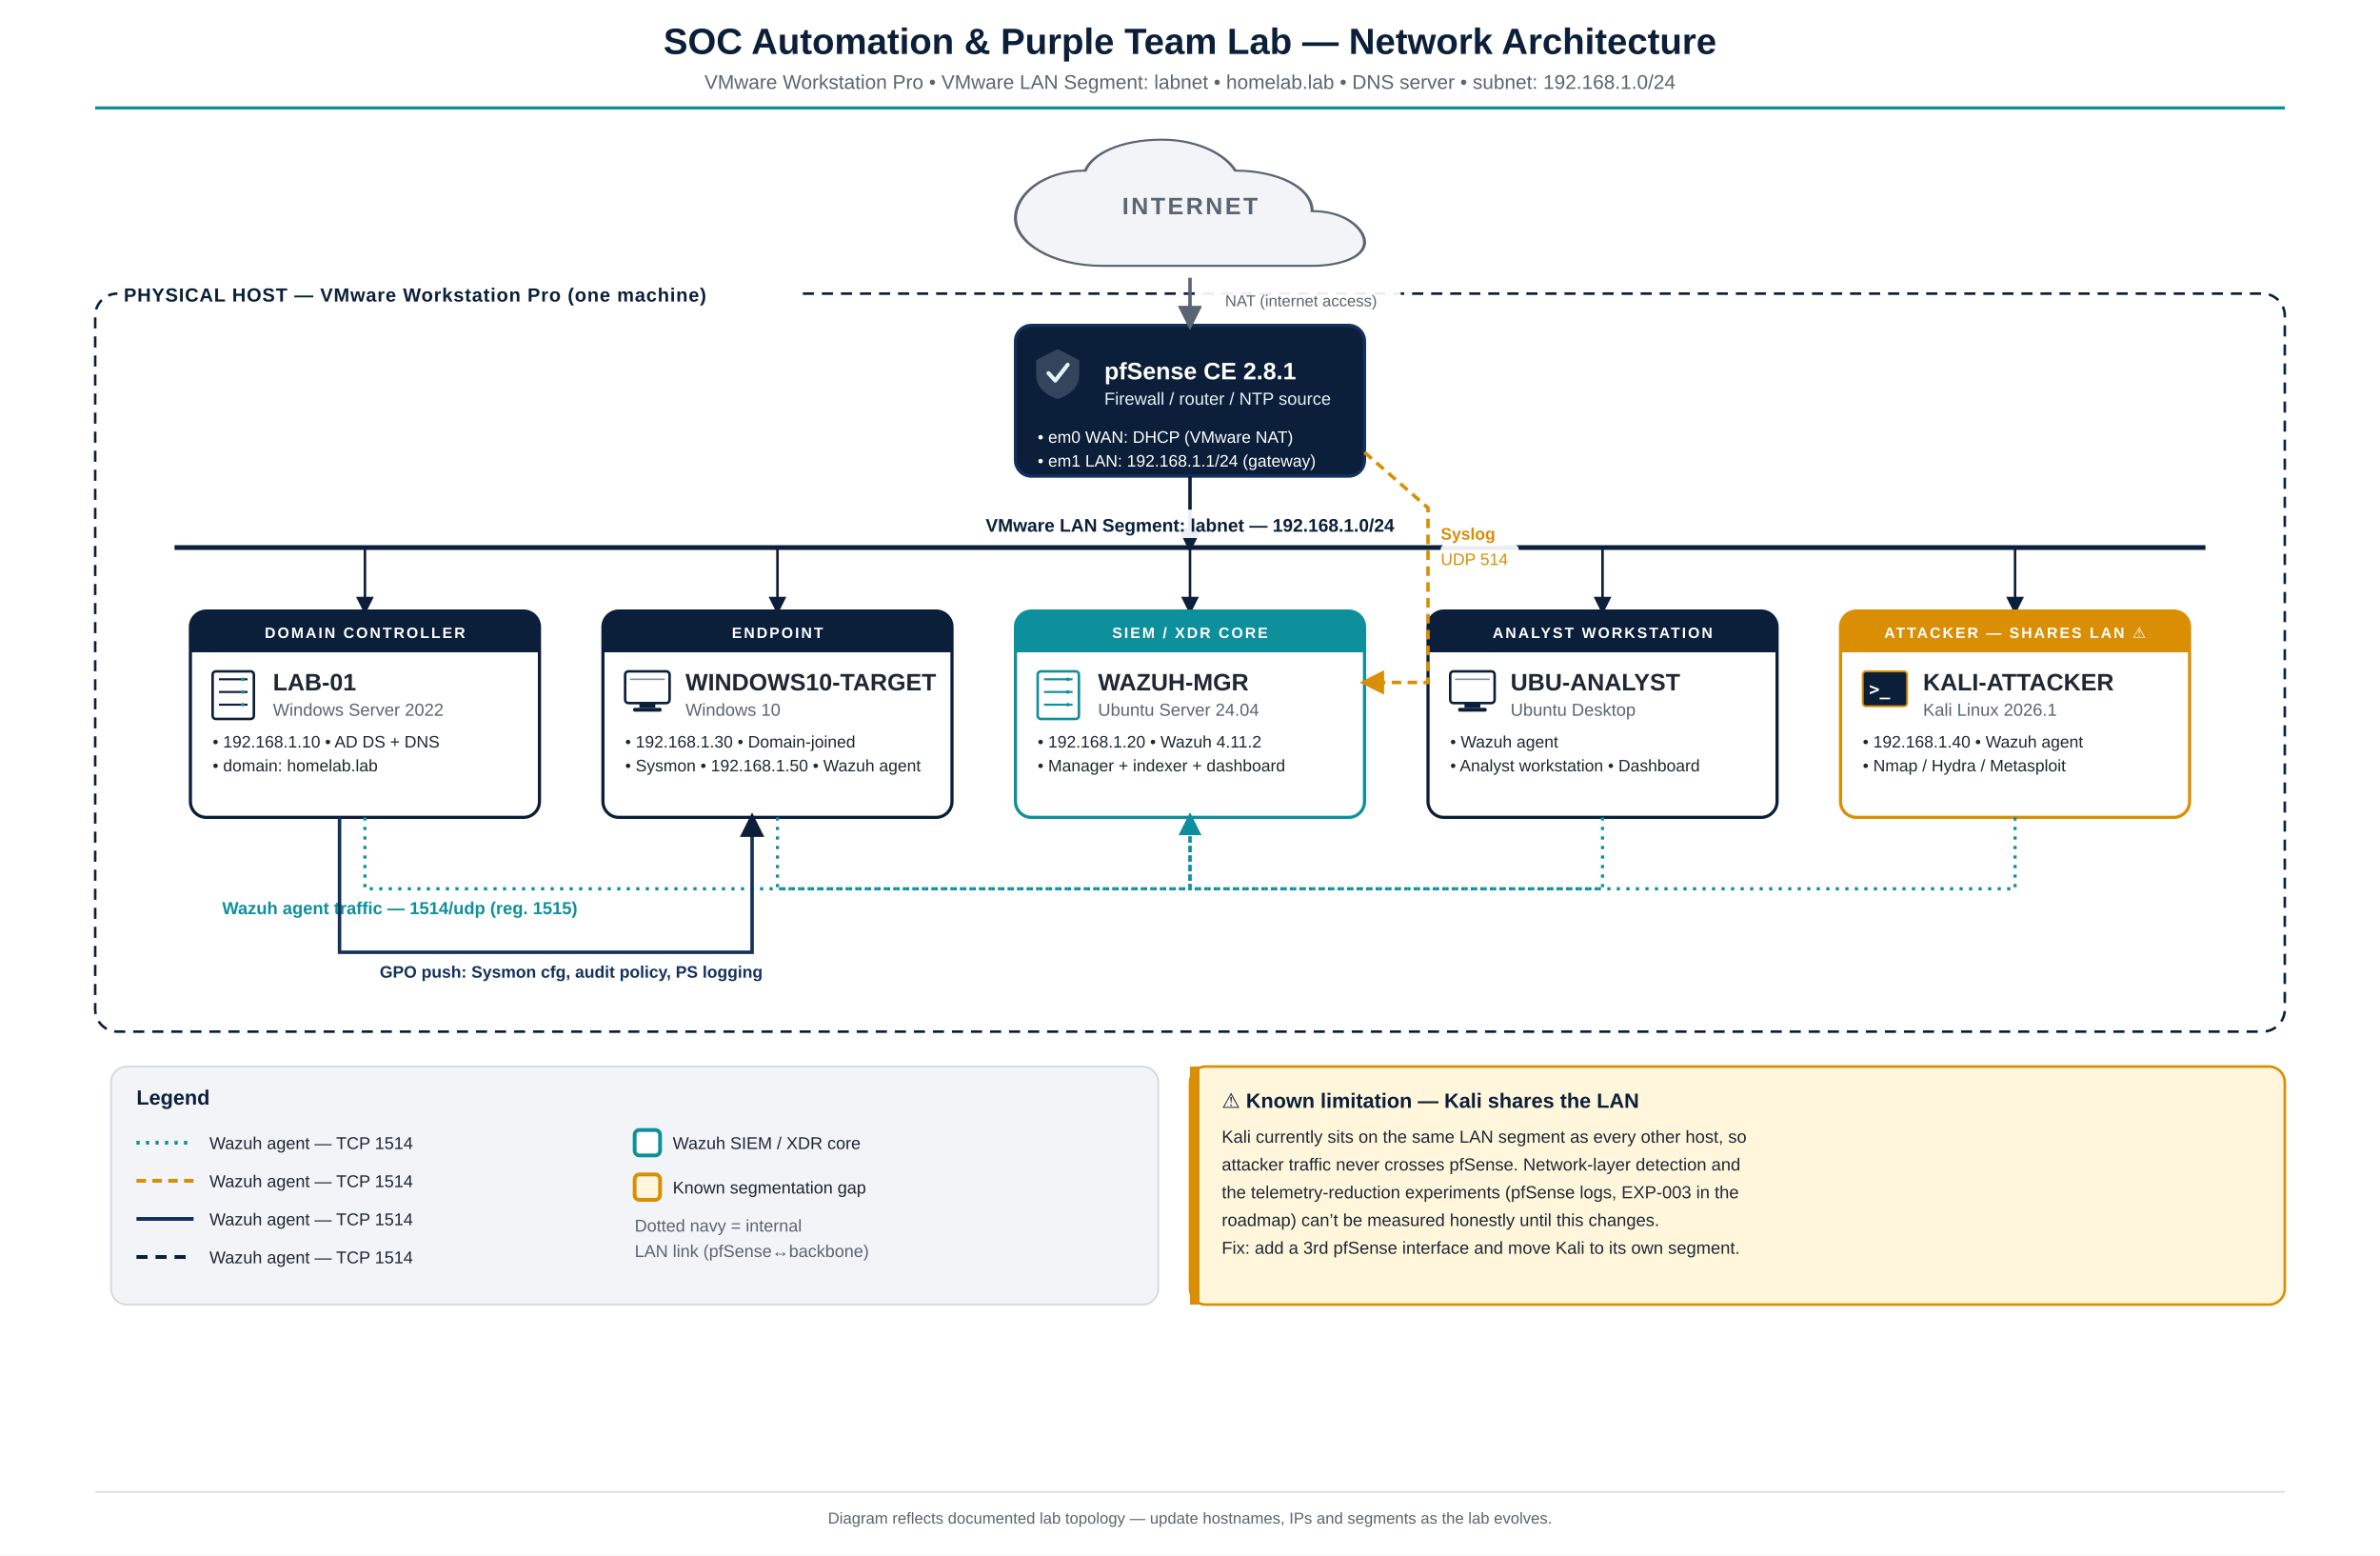
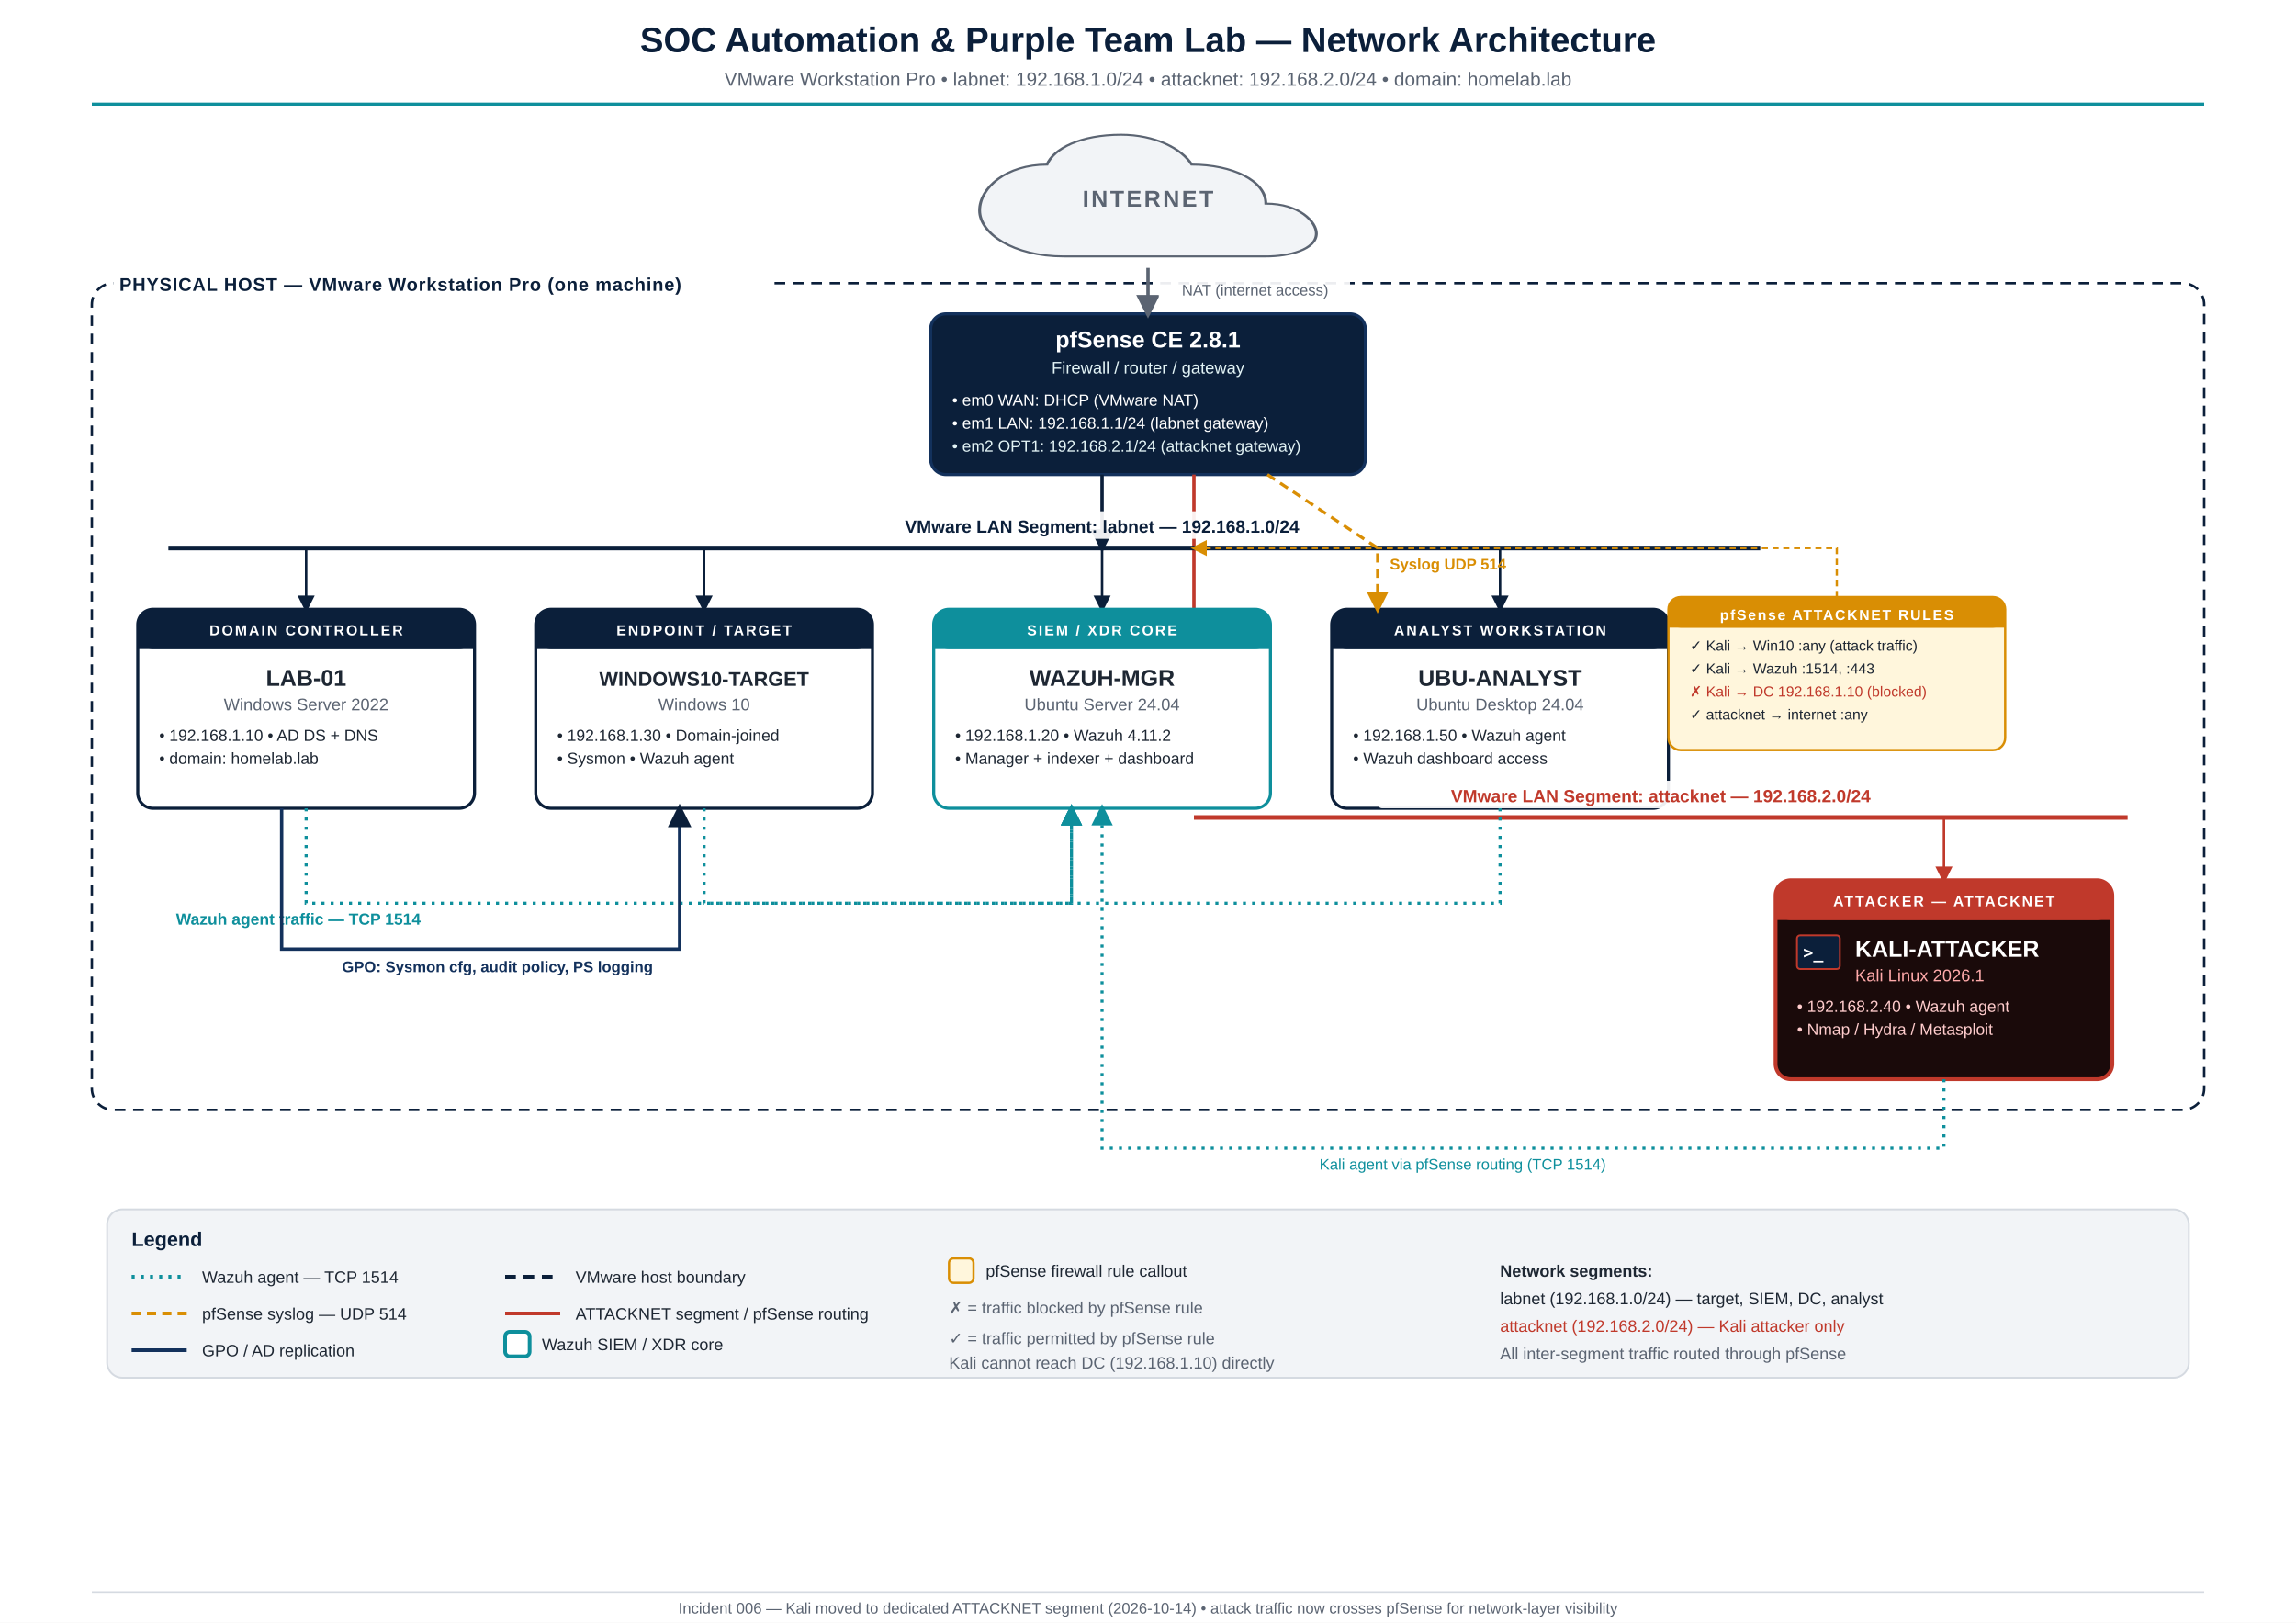
- <svg xmlns="http://www.w3.org/2000/svg" viewBox="0 0 1500 980" font-family="Arial,Helvetica,sans-serif">
-   <rect x="0" y="0" width="1500" height="980" fill="#FFFFFF" />
+ <svg xmlns="http://www.w3.org/2000/svg" viewBox="0 0 1500 1060" font-family="Arial,Helvetica,sans-serif">
+   <rect x="0" y="0" width="1500" height="1060" fill="#FFFFFF" />
  <defs>
    <marker id="m-arrow-navy" viewBox="0 0 10 10" refX="8" refY="5" markerWidth="7" markerHeight="7" orient="auto-start-reverse">
      <path d="M0,0 L10,5 L0,10 z" fill="#0B1F3A" />
    </marker>
    <marker id="m-arrow-teal" viewBox="0 0 10 10" refX="8" refY="5" markerWidth="7" markerHeight="7" orient="auto-start-reverse">
      <path d="M0,0 L10,5 L0,10 z" fill="#0E8F9C" />
+     </marker>
+     <marker id="m-arrow-red" viewBox="0 0 10 10" refX="8" refY="5" markerWidth="7" markerHeight="7" orient="auto-start-reverse">
+       <path d="M0,0 L10,5 L0,10 z" fill="#C0392B" />
    </marker>
    <marker id="m-arrow-amber" viewBox="0 0 10 10" refX="8" refY="5" markerWidth="7" markerHeight="7" orient="auto-start-reverse">
      <path d="M0,0 L10,5 L0,10 z" fill="#D98E04" />
    </marker>
    <marker id="m-arrow-grey" viewBox="0 0 10 10" refX="8" refY="5" markerWidth="7" markerHeight="7" orient="auto-start-reverse">
      <path d="M0,0 L10,5 L0,10 z" fill="#5B6472" />
    </marker>
  </defs>
-   <text x="750.0" y="34" font-size="23" font-weight="bold" fill="#0B1F3A" text-anchor="middle">SOC Automation &amp; Purple Team Lab — Network Architecture</text>
-   <text x="750.0" y="56" font-size="12.5" fill="#5B6472" text-anchor="middle">VMware Workstation Pro • VMware LAN Segment: labnet • homelab.lab • DNS server • subnet: 192.168.1.0/24</text>
+   <text x="750" y="34" font-size="23" font-weight="bold" fill="#0B1F3A" text-anchor="middle">SOC Automation &amp; Purple Team Lab — Network Architecture</text>
+   <text x="750" y="56" font-size="12.5" fill="#5B6472" text-anchor="middle">VMware Workstation Pro • labnet: 192.168.1.0/24 • attacknet: 192.168.2.0/24 • domain: homelab.lab</text>
  <line x1="60" y1="68" x2="1440" y2="68" stroke="#0E8F9C" stroke-width="2" />
-   <g transform="translate(640.0,85.0) scale(2.2,1.5)">
-     <path d="M25,55 C10,55 0,45 0,35 C0,25 8,15 20,15 C22,8 30,2 42,2 C52,2 60,8 63,15 C75,15 85,22 85,32 C95,32 100,40 100,45 C100,52 92,55 85,55 Z" fill="#F2F4F7" stroke="#5B6472" stroke-width="0.865" />
+   <g transform="translate(640,85) scale(2.2,1.5)">
+     <path d="M25,55 C10,55 0,45 0,35 C0,25 8,15 20,15 C22,8 30,2 42,2 C52,2 60,8 63,15 C75,15 85,22 85,32 C95,32 100,40 100,45 C100,52 92,55 85,55 Z" fill="#F2F4F7" stroke="#5B6472" stroke-width="0.86" />
  </g>
-   <text x="750" y="135" font-family="Arial,Helvetica,sans-serif" font-size="15" font-weight="bold" fill="#5B6472" text-anchor="middle" letter-spacing="1.5">INTERNET</text>
-   <rect x="60" y="185" width="1380" height="465" rx="14" fill="none" stroke="#0B1F3A" stroke-width="1.6" stroke-dasharray="7,5" />
+   <text x="750" y="135" font-size="15" font-weight="bold" fill="#5B6472" text-anchor="middle" letter-spacing="1.5">INTERNET</text>
+   <rect x="60" y="185" width="1380" height="540" rx="14" fill="none" stroke="#0B1F3A" stroke-width="1.6" stroke-dasharray="7,5" />
  <rect x="74" y="173" width="430" height="24" fill="#FFFFFF" />
  <text x="78" y="190" font-size="12" font-weight="bold" fill="#0B1F3A" letter-spacing="0.5">PHYSICAL HOST — VMware Workstation Pro (one machine)</text>
-   <rect x="640" y="205" width="220" height="95" rx="10" fill="#0B1F3A" stroke="#13315C" stroke-width="2" />
-   <g transform="translate(654,221)">
-     <path d="M12.6,0 L25.2,6.468 L25.2,15.288 C25.2,23.52 17.64,27.93 12.6,29.4 C7.56,27.93 0,23.52 0,15.288 L0,6.468 Z" fill="#E3F4F6" opacity="0.18" stroke="#E3F4F6" stroke-width="1.89" />
-     <path d="M6.804,14.112 L11.088,18.816 L18.9,8.82" fill="none" stroke="#E3F4F6" stroke-width="2.52" stroke-linecap="round" stroke-linejoin="round" />
-   </g>
-   <text x="696" y="239" font-size="15" font-weight="bold" fill="#FFFFFF">pfSense CE 2.8.1</text>
-   <text x="696" y="255" font-size="11" fill="#E3F4F6">Firewall / router / NTP source</text>
-   <text x="654" y="279" font-size="10.5" fill="#FFFFFF">• em0 WAN: DHCP (VMware NAT)</text>
-   <text x="654" y="294" font-size="10.5" fill="#FFFFFF">• em1 LAN: 192.168.1.1/24 (gateway)</text>
+   <rect x="608" y="205" width="284" height="105" rx="10" fill="#0B1F3A" stroke="#13315C" stroke-width="2" />
+   <text x="750" y="227" font-size="15" font-weight="bold" fill="#FFFFFF" text-anchor="middle">pfSense CE 2.8.1</text>
+   <text x="750" y="244" font-size="11" fill="#E3F4F6" text-anchor="middle">Firewall / router / gateway</text>
+   <text x="622" y="265" font-size="10.5" fill="#FFFFFF">• em0 WAN: DHCP (VMware NAT)</text>
+   <text x="622" y="280" font-size="10.5" fill="#FFFFFF">• em1 LAN: 192.168.1.1/24 (labnet gateway)</text>
+   <text x="622" y="295" font-size="10.5" fill="#E3F4F6">• em2 OPT1: 192.168.2.1/24 (attacknet gateway)</text>
  <path d="M750,175 L750,205" fill="none" stroke="#5B6472" stroke-width="2.2" marker-end="url(#m-arrow-grey)" />
-   <rect x="757.2" y="180.6" width="125.6" height="16.4" fill="#FFFFFF" opacity="0.92" rx="3" />
-   <text x="820" y="193" font-family="Arial,Helvetica,sans-serif" font-size="10" fill="#5B6472" text-anchor="middle">NAT (internet access)</text>
-   <path d="M750.0,300 L750.0,345" fill="none" stroke="#0B1F3A" stroke-width="2.2" marker-end="url(#m-arrow-navy)" />
-   <line x1="110" y1="345" x2="1390" y2="345" stroke="#0B1F3A" stroke-width="3" />
-   <rect x="626.86" y="321.1" width="246.28" height="17.9" fill="#FFFFFF" opacity="0.92" rx="3" />
-   <text x="750" y="335" font-family="Arial,Helvetica,sans-serif" font-size="11.5" font-weight="bold" fill="#0B1F3A" text-anchor="middle">VMware LAN Segment: labnet — 192.168.1.0/24</text>
-   <path d="M230,345 L230,385" fill="none" stroke="#0B1F3A" stroke-width="1.6" marker-end="url(#m-arrow-navy)" />
-   <path d="M490,345 L490,385" fill="none" stroke="#0B1F3A" stroke-width="1.6" marker-end="url(#m-arrow-navy)" />
-   <path d="M750,345 L750,385" fill="none" stroke="#0B1F3A" stroke-width="1.6" marker-end="url(#m-arrow-navy)" />
-   <path d="M1010,345 L1010,385" fill="none" stroke="#0B1F3A" stroke-width="1.6" marker-end="url(#m-arrow-navy)" />
-   <path d="M1270,345 L1270,385" fill="none" stroke="#0B1F3A" stroke-width="1.6" marker-end="url(#m-arrow-navy)" />
-   <g>
-     <rect x="120.0" y="385" width="220" height="130" rx="10" fill="#FFFFFF" stroke="#0B1F3A" stroke-width="2" />
-     <rect x="120.0" y="385" width="220" height="26" rx="10" fill="#0B1F3A" />
-     <rect x="120.0" y="398" width="220" height="13" fill="#0B1F3A" />
-     <text x="230.0" y="402" font-family="Arial,Helvetica,sans-serif" font-size="9.5" font-weight="bold" fill="#FFFFFF" text-anchor="middle" letter-spacing="1.2">DOMAIN CONTROLLER</text>
-     <g transform="translate(134.0,423)">
-       <rect x="0" y="0" width="26.0" height="30.0" rx="2.0" fill="#FFFFFF" stroke="#0B1F3A" stroke-width="1.6" />
-       <line x1="4.0" y1="5.0" x2="22.0" y2="5.0" stroke="#0B1F3A" stroke-width="1.3" />
-       <circle cx="19.0" cy="5.0" r="1.1" fill="#0E8F9C" />
-       <line x1="4.0" y1="13.0" x2="22.0" y2="13.0" stroke="#0B1F3A" stroke-width="1.3" />
-       <circle cx="19.0" cy="13.0" r="1.1" fill="#0E8F9C" />
-       <line x1="4.0" y1="21.0" x2="22.0" y2="21.0" stroke="#0B1F3A" stroke-width="1.3" />
-       <circle cx="19.0" cy="21.0" r="1.1" fill="#0E8F9C" />
-     </g>
-     <text x="172.0" y="435" font-family="Arial,Helvetica,sans-serif" font-size="15" font-weight="bold" fill="#1E2733">LAB-01</text>
-     <text x="172.0" y="451" font-family="Arial,Helvetica,sans-serif" font-size="11" fill="#5B6472">Windows Server 2022</text>
-     <text x="134.0" y="471" font-family="Arial,Helvetica,sans-serif" font-size="10.5" fill="#1E2733">• 192.168.1.10 • AD DS + DNS</text>
-     <text x="134.0" y="486" font-family="Arial,Helvetica,sans-serif" font-size="10.5" fill="#1E2733">• domain: homelab.lab</text>
-   </g>
-   <g>
-     <rect x="380.0" y="385" width="220" height="130" rx="10" fill="#FFFFFF" stroke="#0B1F3A" stroke-width="2" />
-     <rect x="380.0" y="385" width="220" height="26" rx="10" fill="#0B1F3A" />
-     <rect x="380.0" y="398" width="220" height="13" fill="#0B1F3A" />
-     <text x="490.0" y="402" font-family="Arial,Helvetica,sans-serif" font-size="9.5" font-weight="bold" fill="#FFFFFF" text-anchor="middle" letter-spacing="1.2">ENDPOINT</text>
-     <g transform="translate(394.0,423)">
-       <rect x="0" y="0" width="28.0" height="20.0" rx="2.0" fill="#FFFFFF" stroke="#0B1F3A" stroke-width="1.6" />
-       <line x1="3.0" y1="5.0" x2="25.0" y2="5.0" stroke="#0B1F3A" stroke-width="1.0" opacity="0.5" />
-       <rect x="9.0" y="20.0" width="10.0" height="3.0" fill="#0B1F3A" />
-       <rect x="5.0" y="23.0" width="18.0" height="2.4" rx="1.0" fill="#0B1F3A" />
-     </g>
-     <text x="432.0" y="435" font-family="Arial,Helvetica,sans-serif" font-size="15" font-weight="bold" fill="#1E2733">WINDOWS10-TARGET</text>
-     <text x="432.0" y="451" font-family="Arial,Helvetica,sans-serif" font-size="11" fill="#5B6472">Windows 10</text>
-     <text x="394.0" y="471" font-family="Arial,Helvetica,sans-serif" font-size="10.5" fill="#1E2733">• 192.168.1.30 • Domain-joined</text>
-     <text x="394.0" y="486" font-family="Arial,Helvetica,sans-serif" font-size="10.5" fill="#1E2733">• Sysmon • 192.168.1.50 • Wazuh agent</text>
-   </g>
-   <g>
-     <rect x="640.0" y="385" width="220" height="130" rx="10" fill="#FFFFFF" stroke="#0E8F9C" stroke-width="2" />
-     <rect x="640.0" y="385" width="220" height="26" rx="10" fill="#0E8F9C" />
-     <rect x="640.0" y="398" width="220" height="13" fill="#0E8F9C" />
-     <text x="750.0" y="402" font-family="Arial,Helvetica,sans-serif" font-size="9.5" font-weight="bold" fill="#FFFFFF" text-anchor="middle" letter-spacing="1.2">SIEM / XDR CORE</text>
-     <g transform="translate(654.0,423)">
-       <rect x="0" y="0" width="26.0" height="30.0" rx="2.0" fill="#FFFFFF" stroke="#0E8F9C" stroke-width="1.6" />
-       <line x1="4.0" y1="5.0" x2="22.0" y2="5.0" stroke="#0E8F9C" stroke-width="1.3" />
-       <circle cx="19.0" cy="5.0" r="1.1" fill="#0E8F9C" />
-       <line x1="4.0" y1="13.0" x2="22.0" y2="13.0" stroke="#0E8F9C" stroke-width="1.3" />
-       <circle cx="19.0" cy="13.0" r="1.1" fill="#0E8F9C" />
-       <line x1="4.0" y1="21.0" x2="22.0" y2="21.0" stroke="#0E8F9C" stroke-width="1.3" />
-       <circle cx="19.0" cy="21.0" r="1.1" fill="#0E8F9C" />
-     </g>
-     <text x="692.0" y="435" font-family="Arial,Helvetica,sans-serif" font-size="15" font-weight="bold" fill="#1E2733">WAZUH-MGR</text>
-     <text x="692.0" y="451" font-family="Arial,Helvetica,sans-serif" font-size="11" fill="#5B6472">Ubuntu Server 24.04</text>
-     <text x="654.0" y="471" font-family="Arial,Helvetica,sans-serif" font-size="10.5" fill="#1E2733">• 192.168.1.20 • Wazuh 4.11.2</text>
-     <text x="654.0" y="486" font-family="Arial,Helvetica,sans-serif" font-size="10.5" fill="#1E2733">• Manager + indexer + dashboard</text>
-   </g>
-   <g>
-     <rect x="900.0" y="385" width="220" height="130" rx="10" fill="#FFFFFF" stroke="#0B1F3A" stroke-width="2" />
-     <rect x="900.0" y="385" width="220" height="26" rx="10" fill="#0B1F3A" />
-     <rect x="900.0" y="398" width="220" height="13" fill="#0B1F3A" />
-     <text x="1010.0" y="402" font-family="Arial,Helvetica,sans-serif" font-size="9.5" font-weight="bold" fill="#FFFFFF" text-anchor="middle" letter-spacing="1.2">ANALYST WORKSTATION</text>
-     <g transform="translate(914.0,423)">
-       <rect x="0" y="0" width="28.0" height="20.0" rx="2.0" fill="#FFFFFF" stroke="#0B1F3A" stroke-width="1.6" />
-       <line x1="3.0" y1="5.0" x2="25.0" y2="5.0" stroke="#0B1F3A" stroke-width="1.0" opacity="0.5" />
-       <rect x="9.0" y="20.0" width="10.0" height="3.0" fill="#0B1F3A" />
-       <rect x="5.0" y="23.0" width="18.0" height="2.4" rx="1.0" fill="#0B1F3A" />
-     </g>
-     <text x="952.0" y="435" font-family="Arial,Helvetica,sans-serif" font-size="15" font-weight="bold" fill="#1E2733">UBU-ANALYST</text>
-     <text x="952.0" y="451" font-family="Arial,Helvetica,sans-serif" font-size="11" fill="#5B6472">Ubuntu Desktop</text>
-     <text x="914.0" y="471" font-family="Arial,Helvetica,sans-serif" font-size="10.5" fill="#1E2733">• Wazuh agent</text>
-     <text x="914.0" y="486" font-family="Arial,Helvetica,sans-serif" font-size="10.5" fill="#1E2733">• Analyst workstation • Dashboard</text>
-   </g>
-   <g>
-     <rect x="1160.0" y="385" width="220" height="130" rx="10" fill="#FFFFFF" stroke="#D98E04" stroke-width="2" />
-     <rect x="1160.0" y="385" width="220" height="26" rx="10" fill="#D98E04" />
-     <rect x="1160.0" y="398" width="220" height="13" fill="#D98E04" />
-     <text x="1270.0" y="402" font-family="Arial,Helvetica,sans-serif" font-size="9.5" font-weight="bold" fill="#FFFFFF" text-anchor="middle" letter-spacing="1.2">ATTACKER — SHARES LAN ⚠</text>
-     <g transform="translate(1174.0,423)">
-       <rect x="0" y="0" width="28.0" height="22.0" rx="2.0" fill="#0B1F3A" stroke="#D98E04" stroke-width="1.2" />
-       <text x="4.0" y="15.0" font-family="Consolas,Menlo,monospace" font-size="11.0" fill="#FFFFFF" font-weight="bold">&gt;_</text>
-     </g>
-     <text x="1212.0" y="435" font-family="Arial,Helvetica,sans-serif" font-size="15" font-weight="bold" fill="#1E2733">KALI-ATTACKER</text>
-     <text x="1212.0" y="451" font-family="Arial,Helvetica,sans-serif" font-size="11" fill="#5B6472">Kali Linux 2026.1</text>
-     <text x="1174.0" y="471" font-family="Arial,Helvetica,sans-serif" font-size="10.5" fill="#1E2733">• 192.168.1.40 • Wazuh agent</text>
-     <text x="1174.0" y="486" font-family="Arial,Helvetica,sans-serif" font-size="10.5" fill="#1E2733">• Nmap / Hydra / Metasploit</text>
-   </g>
-   <path d="M230,515 L230,560 L750,560 L750,515" fill="none" stroke="#0E8F9C" stroke-width="2" stroke-dasharray="2,4" marker-end="url(#m-arrow-teal)" />
-   <path d="M490,515 L490,560 L750,560 L750,515" fill="none" stroke="#0E8F9C" stroke-width="2" stroke-dasharray="2,4" marker-end="url(#m-arrow-teal)" />
-   <path d="M1010,515 L1010,560 L750,560 L750,515" fill="none" stroke="#0E8F9C" stroke-width="2" stroke-dasharray="2,4" marker-end="url(#m-arrow-teal)" />
-   <path d="M1270,515 L1270,560 L750,560 L750,515" fill="none" stroke="#0E8F9C" stroke-width="2" stroke-dasharray="2,4" marker-end="url(#m-arrow-teal)" />
-   <rect x="140" y="562.6" width="266.72" height="17.4" fill="#FFFFFF" opacity="0.92" rx="3" />
-   <text x="140" y="576" font-family="Arial,Helvetica,sans-serif" font-size="11" font-weight="bold" fill="#0E8F9C" text-anchor="start">Wazuh agent traffic — 1514/udp (reg. 1515)</text>
-   <path d="M214,515 L214,600 L474,600 L474,515" fill="none" stroke="#13315C" stroke-width="2.2" marker-end="url(#m-arrow-navy)" />
-   <rect x="220.76" y="603.1" width="278.48" height="16.9" fill="#FFFFFF" opacity="0.92" rx="3" />
-   <text x="360" y="616" font-family="Arial,Helvetica,sans-serif" font-size="10.5" font-weight="bold" fill="#13315C" text-anchor="middle">GPO push: Sysmon cfg, audit policy, PS logging</text>
-   <path d="M860,285 L900,320 L900,430 L860.0,430" fill="none" stroke="#D98E04" stroke-width="2.2" stroke-dasharray="6,4" marker-end="url(#m-arrow-amber)" />
-   <rect x="908" y="327.1" width="43.28" height="16.9" fill="#FFFFFF" opacity="0.92" rx="3" />
-   <text x="908" y="340" font-family="Arial,Helvetica,sans-serif" font-size="10.5" font-weight="bold" fill="#D98E04" text-anchor="start">Syslog</text>
-   <rect x="908" y="343.1" width="49.16" height="16.9" fill="#FFFFFF" opacity="0.92" rx="3" />
-   <text x="908" y="356" font-family="Arial,Helvetica,sans-serif" font-size="10.5" fill="#D98E04" text-anchor="start">UDP 514</text>
-   <rect x="70" y="672" width="660" height="150" rx="10" fill="#F2F4F7" stroke="#D5DAE1" stroke-width="1.2" />
-   <text x="86" y="696" font-size="13" font-weight="bold" fill="#0B1F3A">Legend</text>
-   <line x1="86" y1="720" x2="122" y2="720" stroke="#0E8F9C" stroke-width="2.4" stroke-dasharray="2,4" />
-   <text x="132" y="724" font-size="10.8" fill="#1E2733">Wazuh agent — TCP 1514</text>
-   <line x1="86" y1="744" x2="122" y2="744" stroke="#D98E04" stroke-width="2.4" stroke-dasharray="6,4" />
-   <text x="132" y="748" font-size="10.8" fill="#1E2733">Wazuh agent — TCP 1514</text>
-   <line x1="86" y1="768" x2="122" y2="768" stroke="#13315C" stroke-width="2.4" />
-   <text x="132" y="772" font-size="10.8" fill="#1E2733">Wazuh agent — TCP 1514</text>
-   <line x1="86" y1="792" x2="122" y2="792" stroke="#0B1F3A" stroke-width="2.4" stroke-dasharray="7,5" />
-   <text x="132" y="796" font-size="10.8" fill="#1E2733">Wazuh agent — TCP 1514</text>
-   <rect x="400" y="712" width="16" height="16" rx="3" fill="#FFFFFF" stroke="#0E8F9C" stroke-width="2.4" />
-   <text x="424" y="724" font-size="10.8" fill="#1E2733">Wazuh SIEM / XDR core</text>
-   <rect x="400" y="740" width="16" height="16" rx="3" fill="#FFF6DC" stroke="#D98E04" stroke-width="2.4" />
-   <text x="424" y="752" font-size="10.8" fill="#1E2733">Known segmentation gap</text>
-   <text x="400" y="776" font-size="10.8" fill="#5B6472">Dotted navy = internal</text>
-   <text x="400" y="792" font-size="10.8" fill="#5B6472">LAN link (pfSense↔backbone)</text>
-   <rect x="750" y="672" width="690" height="150" rx="10" fill="#FFF6DC" stroke="#D98E04" stroke-width="1.6" />
-   <rect x="750" y="672" width="6" height="150" fill="#D98E04" />
-   <text x="770" y="698" font-size="13" font-weight="bold" fill="#0B1F3A">⚠ Known limitation — Kali shares the LAN</text>
-   <text x="770" y="720" font-size="11" fill="#1E2733">Kali currently sits on the same LAN segment as every other host, so</text>
-   <text x="770" y="737.5" font-size="11" fill="#1E2733">attacker traffic never crosses pfSense. Network-layer detection and</text>
-   <text x="770" y="755.0" font-size="11" fill="#1E2733">the telemetry-reduction experiments (pfSense logs, EXP-003 in the</text>
-   <text x="770" y="772.5" font-size="11" fill="#1E2733">roadmap) can’t be measured honestly until this changes.</text>
-   <text x="770" y="790.0" font-size="11" fill="#1E2733">Fix: add a 3rd pfSense interface and move Kali to its own segment.</text>
-   <line x1="60" y1="940" x2="1440" y2="940" stroke="#D5DAE1" stroke-width="1" />
-   <text x="750.0" y="960" font-size="10" fill="#5B6472" text-anchor="middle">Diagram reflects documented lab topology — update hostnames, IPs and segments as the lab evolves.</text>
+   <rect x="757" y="180" width="125" height="16" fill="#FFFFFF" opacity="0.92" rx="3" />
+   <text x="820" y="193" font-size="10" fill="#5B6472" text-anchor="middle">NAT (internet access)</text>
+   <path d="M720,310 L720,358" fill="none" stroke="#0B1F3A" stroke-width="2.2" marker-end="url(#m-arrow-navy)" />
+   <path d="M780,310 L780,520" fill="none" stroke="#C0392B" stroke-width="2.2" marker-end="url(#m-arrow-red)" />
+   <line x1="110" y1="358" x2="1150" y2="358" stroke="#0B1F3A" stroke-width="3" />
+   <rect x="560" y="334" width="320" height="18" fill="#FFFFFF" opacity="0.92" rx="3" />
+   <text x="720" y="348" font-size="11.5" font-weight="bold" fill="#0B1F3A" text-anchor="middle">VMware LAN Segment: labnet — 192.168.1.0/24</text>
+   <path d="M200,358 L200,398" fill="none" stroke="#0B1F3A" stroke-width="1.6" marker-end="url(#m-arrow-navy)" />
+   <path d="M460,358 L460,398" fill="none" stroke="#0B1F3A" stroke-width="1.6" marker-end="url(#m-arrow-navy)" />
+   <path d="M720,358 L720,398" fill="none" stroke="#0B1F3A" stroke-width="1.6" marker-end="url(#m-arrow-navy)" />
+   <path d="M980,358 L980,398" fill="none" stroke="#0B1F3A" stroke-width="1.6" marker-end="url(#m-arrow-navy)" />
+   <rect x="90" y="398" width="220" height="130" rx="10" fill="#FFFFFF" stroke="#0B1F3A" stroke-width="2" />
+   <rect x="90" y="398" width="220" height="26" rx="10" fill="#0B1F3A" />
+   <rect x="90" y="411" width="220" height="13" fill="#0B1F3A" />
+   <text x="200" y="415" font-size="9.5" font-weight="bold" fill="#FFFFFF" text-anchor="middle" letter-spacing="1.2">DOMAIN CONTROLLER</text>
+   <text x="200" y="448" font-size="15" font-weight="bold" fill="#1E2733" text-anchor="middle">LAB-01</text>
+   <text x="200" y="464" font-size="11" fill="#5B6472" text-anchor="middle">Windows Server 2022</text>
+   <text x="104" y="484" font-size="10.5" fill="#1E2733">• 192.168.1.10 • AD DS + DNS</text>
+   <text x="104" y="499" font-size="10.5" fill="#1E2733">• domain: homelab.lab</text>
+   <rect x="350" y="398" width="220" height="130" rx="10" fill="#FFFFFF" stroke="#0B1F3A" stroke-width="2" />
+   <rect x="350" y="398" width="220" height="26" rx="10" fill="#0B1F3A" />
+   <rect x="350" y="411" width="220" height="13" fill="#0B1F3A" />
+   <text x="460" y="415" font-size="9.5" font-weight="bold" fill="#FFFFFF" text-anchor="middle" letter-spacing="1.2">ENDPOINT / TARGET</text>
+   <text x="460" y="448" font-size="13" font-weight="bold" fill="#1E2733" text-anchor="middle">WINDOWS10-TARGET</text>
+   <text x="460" y="464" font-size="11" fill="#5B6472" text-anchor="middle">Windows 10</text>
+   <text x="364" y="484" font-size="10.5" fill="#1E2733">• 192.168.1.30 • Domain-joined</text>
+   <text x="364" y="499" font-size="10.5" fill="#1E2733">• Sysmon • Wazuh agent</text>
+   <rect x="610" y="398" width="220" height="130" rx="10" fill="#FFFFFF" stroke="#0E8F9C" stroke-width="2" />
+   <rect x="610" y="398" width="220" height="26" rx="10" fill="#0E8F9C" />
+   <rect x="610" y="411" width="220" height="13" fill="#0E8F9C" />
+   <text x="720" y="415" font-size="9.5" font-weight="bold" fill="#FFFFFF" text-anchor="middle" letter-spacing="1.2">SIEM / XDR CORE</text>
+   <text x="720" y="448" font-size="15" font-weight="bold" fill="#1E2733" text-anchor="middle">WAZUH-MGR</text>
+   <text x="720" y="464" font-size="11" fill="#5B6472" text-anchor="middle">Ubuntu Server 24.04</text>
+   <text x="624" y="484" font-size="10.5" fill="#1E2733">• 192.168.1.20 • Wazuh 4.11.2</text>
+   <text x="624" y="499" font-size="10.5" fill="#1E2733">• Manager + indexer + dashboard</text>
+   <rect x="870" y="398" width="220" height="130" rx="10" fill="#FFFFFF" stroke="#0B1F3A" stroke-width="2" />
+   <rect x="870" y="398" width="220" height="26" rx="10" fill="#0B1F3A" />
+   <rect x="870" y="411" width="220" height="13" fill="#0B1F3A" />
+   <text x="980" y="415" font-size="9.5" font-weight="bold" fill="#FFFFFF" text-anchor="middle" letter-spacing="1.2">ANALYST WORKSTATION</text>
+   <text x="980" y="448" font-size="15" font-weight="bold" fill="#1E2733" text-anchor="middle">UBU-ANALYST</text>
+   <text x="980" y="464" font-size="11" fill="#5B6472" text-anchor="middle">Ubuntu Desktop 24.04</text>
+   <text x="884" y="484" font-size="10.5" fill="#1E2733">• 192.168.1.50 • Wazuh agent</text>
+   <text x="884" y="499" font-size="10.5" fill="#1E2733">• Wazuh dashboard access</text>
+   <line x1="780" y1="534" x2="1390" y2="534" stroke="#C0392B" stroke-width="3" />
+   <rect x="900" y="510" width="360" height="18" fill="#FFFFFF" opacity="0.92" rx="3" />
+   <text x="1085" y="524" font-size="11.5" font-weight="bold" fill="#C0392B" text-anchor="middle">VMware LAN Segment: attacknet — 192.168.2.0/24</text>
+   <path d="M1270,534 L1270,575" fill="none" stroke="#C0392B" stroke-width="1.6" marker-end="url(#m-arrow-red)" />
+   <rect x="1160" y="575" width="220" height="130" rx="10" fill="#1A0A0A" stroke="#C0392B" stroke-width="2.5" />
+   <rect x="1160" y="575" width="220" height="26" rx="10" fill="#C0392B" />
+   <rect x="1160" y="588" width="220" height="13" fill="#C0392B" />
+   <text x="1270" y="592" font-size="9.5" font-weight="bold" fill="#FFFFFF" text-anchor="middle" letter-spacing="1.2">ATTACKER — ATTACKNET</text>
+   <rect x="1174" y="611" width="28" height="22" rx="2" fill="#0B1F3A" stroke="#C0392B" stroke-width="1.2" />
+   <text x="1178" y="626" font-family="Consolas,Menlo,monospace" font-size="11" fill="#FFFFFF" font-weight="bold">&gt;_</text>
+   <text x="1212" y="625" font-size="15" font-weight="bold" fill="#FFFFFF">KALI-ATTACKER</text>
+   <text x="1212" y="641" font-size="11" fill="#FFAAAA">Kali Linux 2026.1</text>
+   <text x="1174" y="661" font-size="10.5" fill="#FFCCCC">• 192.168.2.40 • Wazuh agent</text>
+   <text x="1174" y="676" font-size="10.5" fill="#FFCCCC">• Nmap / Hydra / Metasploit</text>
+   <rect x="1090" y="390" width="220" height="100" rx="8" fill="#FFF6DC" stroke="#D98E04" stroke-width="1.5" />
+   <rect x="1090" y="390" width="220" height="20" rx="8" fill="#D98E04" />
+   <rect x="1090" y="400" width="220" height="10" fill="#D98E04" />
+   <text x="1200" y="405" font-size="9.5" font-weight="bold" fill="#FFFFFF" text-anchor="middle" letter-spacing="1">pfSense ATTACKNET RULES</text>
+   <text x="1104" y="425" font-size="9.5" fill="#1E2733">✓ Kali → Win10 :any (attack traffic)</text>
+   <text x="1104" y="440" font-size="9.5" fill="#1E2733">✓ Kali → Wazuh :1514, :443</text>
+   <text x="1104" y="455" font-size="9.5" fill="#C0392B">✗ Kali → DC 192.168.1.10 (blocked)</text>
+   <text x="1104" y="470" font-size="9.5" fill="#1E2733">✓ attacknet → internet :any</text>
+   <path d="M1200,390 L1200,358 L780,358" fill="none" stroke="#D98E04" stroke-width="1.5" stroke-dasharray="4,3" marker-end="url(#m-arrow-amber)" />
+   <path d="M200,528 L200,590 L700,590 L700,528" fill="none" stroke="#0E8F9C" stroke-width="2" stroke-dasharray="2,4" marker-end="url(#m-arrow-teal)" />
+   <path d="M460,528 L460,590 L700,590 L700,528" fill="none" stroke="#0E8F9C" stroke-width="2" stroke-dasharray="2,4" marker-end="url(#m-arrow-teal)" />
+   <path d="M980,528 L980,590 L700,590 L700,528" fill="none" stroke="#0E8F9C" stroke-width="2" stroke-dasharray="2,4" marker-end="url(#m-arrow-teal)" />
+   <rect x="115" y="592" width="260" height="16" fill="#FFFFFF" opacity="0.92" rx="3" />
+   <text x="115" y="604" font-size="10.5" font-weight="bold" fill="#0E8F9C">Wazuh agent traffic — TCP 1514</text>
+   <path d="M1270,705 L1270,750 L720,750 L720,528" fill="none" stroke="#0E8F9C" stroke-width="2" stroke-dasharray="2,4" marker-end="url(#m-arrow-teal)" />
+   <rect x="860" y="752" width="240" height="16" fill="#FFFFFF" opacity="0.92" rx="3" />
+   <text x="862" y="764" font-size="10" fill="#0E8F9C">Kali agent via pfSense routing (TCP 1514)</text>
+   <path d="M184,528 L184,620 L444,620 L444,528" fill="none" stroke="#13315C" stroke-width="2.2" marker-end="url(#m-arrow-navy)" />
+   <rect x="190" y="623" width="270" height="16" fill="#FFFFFF" opacity="0.92" rx="3" />
+   <text x="325" y="635" font-size="10" font-weight="bold" fill="#13315C" text-anchor="middle">GPO: Sysmon cfg, audit policy, PS logging</text>
+   <path d="M828,310 L900,358 L900,398" fill="none" stroke="#D98E04" stroke-width="2" stroke-dasharray="6,4" marker-end="url(#m-arrow-amber)" />
+   <text x="908" y="372" font-size="10" font-weight="bold" fill="#D98E04">Syslog UDP 514</text>
+   <rect x="70" y="790" width="1360" height="110" rx="10" fill="#F2F4F7" stroke="#D5DAE1" stroke-width="1.2" />
+   <text x="86" y="814" font-size="13" font-weight="bold" fill="#0B1F3A">Legend</text>
+   <line x1="86" y1="834" x2="122" y2="834" stroke="#0E8F9C" stroke-width="2.4" stroke-dasharray="2,4" />
+   <text x="132" y="838" font-size="10.8" fill="#1E2733">Wazuh agent — TCP 1514</text>
+   <line x1="86" y1="858" x2="122" y2="858" stroke="#D98E04" stroke-width="2.4" stroke-dasharray="6,4" />
+   <text x="132" y="862" font-size="10.8" fill="#1E2733">pfSense syslog — UDP 514</text>
+   <line x1="86" y1="882" x2="122" y2="882" stroke="#13315C" stroke-width="2.4" />
+   <text x="132" y="886" font-size="10.8" fill="#1E2733">GPO / AD replication</text>
+   <line x1="330" y1="834" x2="366" y2="834" stroke="#0B1F3A" stroke-width="2.4" stroke-dasharray="7,5" />
+   <text x="376" y="838" font-size="10.8" fill="#1E2733">VMware host boundary</text>
+   <line x1="330" y1="858" x2="366" y2="858" stroke="#C0392B" stroke-width="2.4" />
+   <text x="376" y="862" font-size="10.8" fill="#1E2733">ATTACKNET segment / pfSense routing</text>
+   <rect x="330" y="870" width="16" height="16" rx="3" fill="#FFFFFF" stroke="#0E8F9C" stroke-width="2.4" />
+   <text x="354" y="882" font-size="10.8" fill="#1E2733">Wazuh SIEM / XDR core</text>
+   <rect x="620" y="822" width="16" height="16" rx="3" fill="#FFF6DC" stroke="#D98E04" stroke-width="1.5" />
+   <text x="644" y="834" font-size="10.8" fill="#1E2733">pfSense firewall rule callout</text>
+   <text x="620" y="858" font-size="10.8" fill="#5B6472">✗ = traffic blocked by pfSense rule</text>
+   <text x="620" y="878" font-size="10.8" fill="#5B6472">✓ = traffic permitted by pfSense rule</text>
+   <text x="620" y="894" font-size="10.8" fill="#5B6472">Kali cannot reach DC (192.168.1.10) directly</text>
+   <text x="980" y="834" font-size="10.8" fill="#1E2733" font-weight="bold">Network segments:</text>
+   <text x="980" y="852" font-size="10.8" fill="#1E2733">labnet (192.168.1.0/24) — target, SIEM, DC, analyst</text>
+   <text x="980" y="870" font-size="10.8" fill="#C0392B">attacknet (192.168.2.0/24) — Kali attacker only</text>
+   <text x="980" y="888" font-size="10.8" fill="#5B6472">All inter-segment traffic routed through pfSense</text>
+   <line x1="60" y1="1040" x2="1440" y2="1040" stroke="#D5DAE1" stroke-width="1" />
+   <text x="750" y="1054" font-size="10" fill="#5B6472" text-anchor="middle">Incident 006 — Kali moved to dedicated ATTACKNET segment (2026-10-14) • attack traffic now crosses pfSense for network-layer visibility</text>
</svg>
